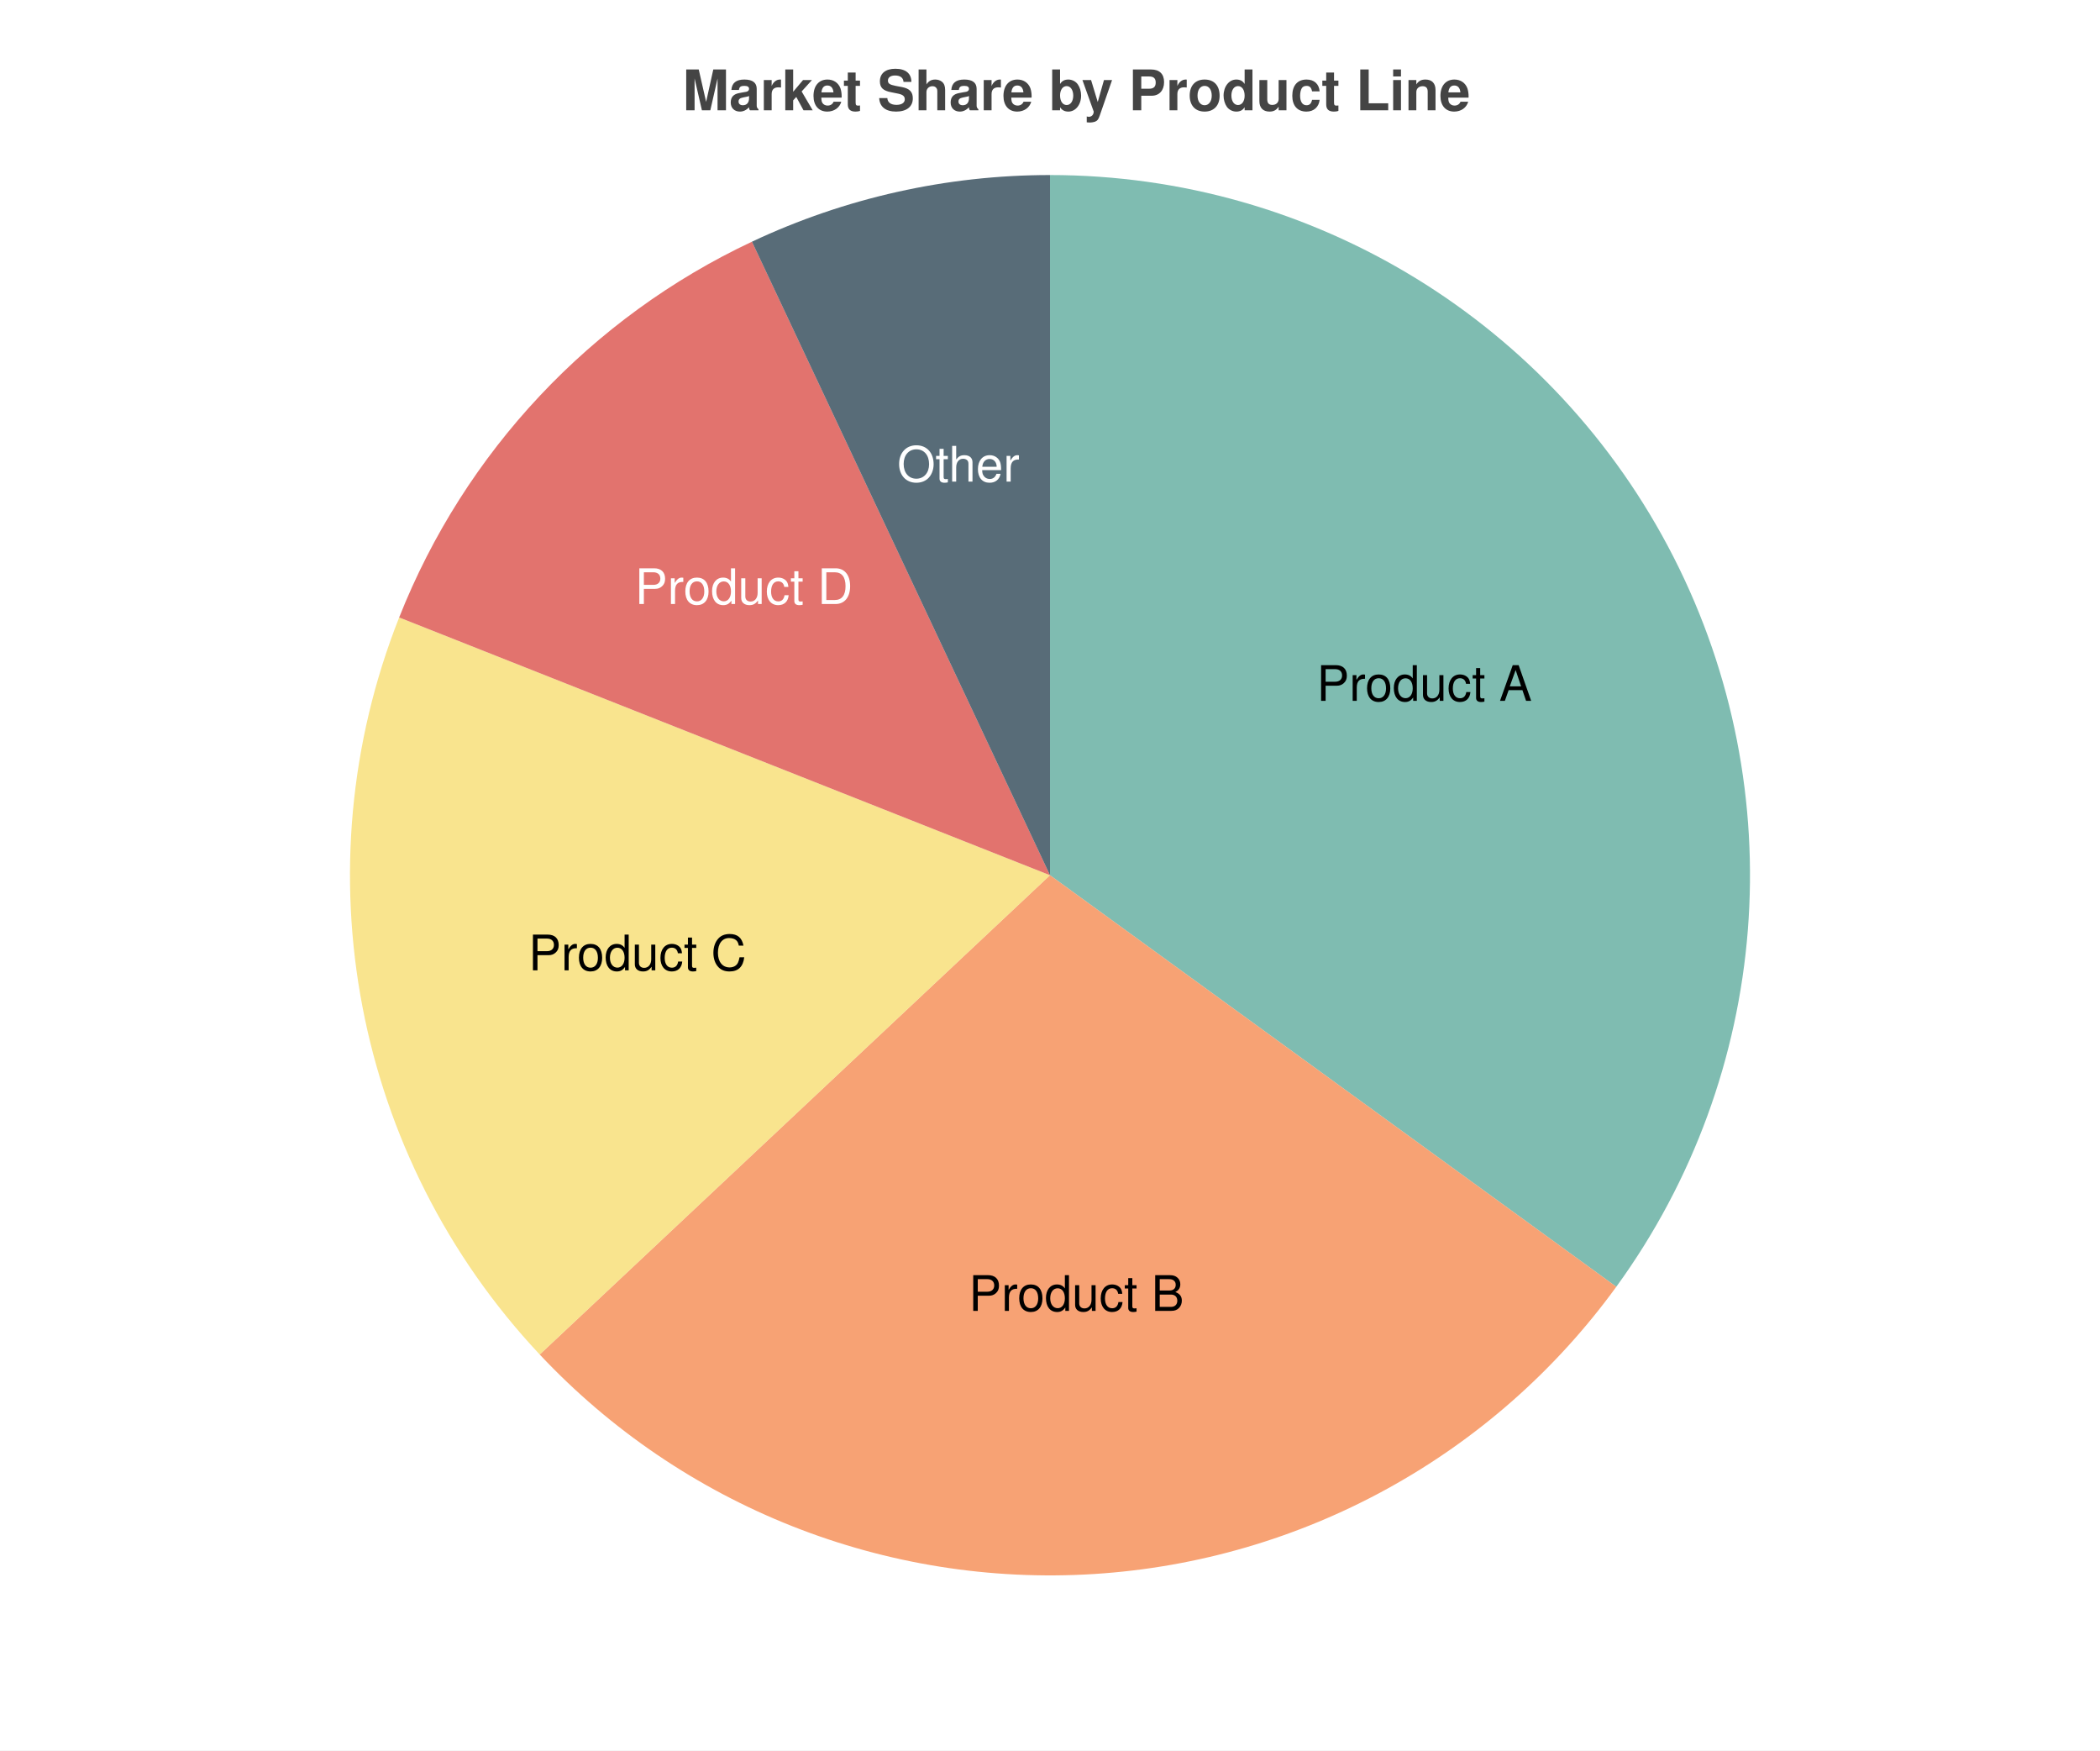
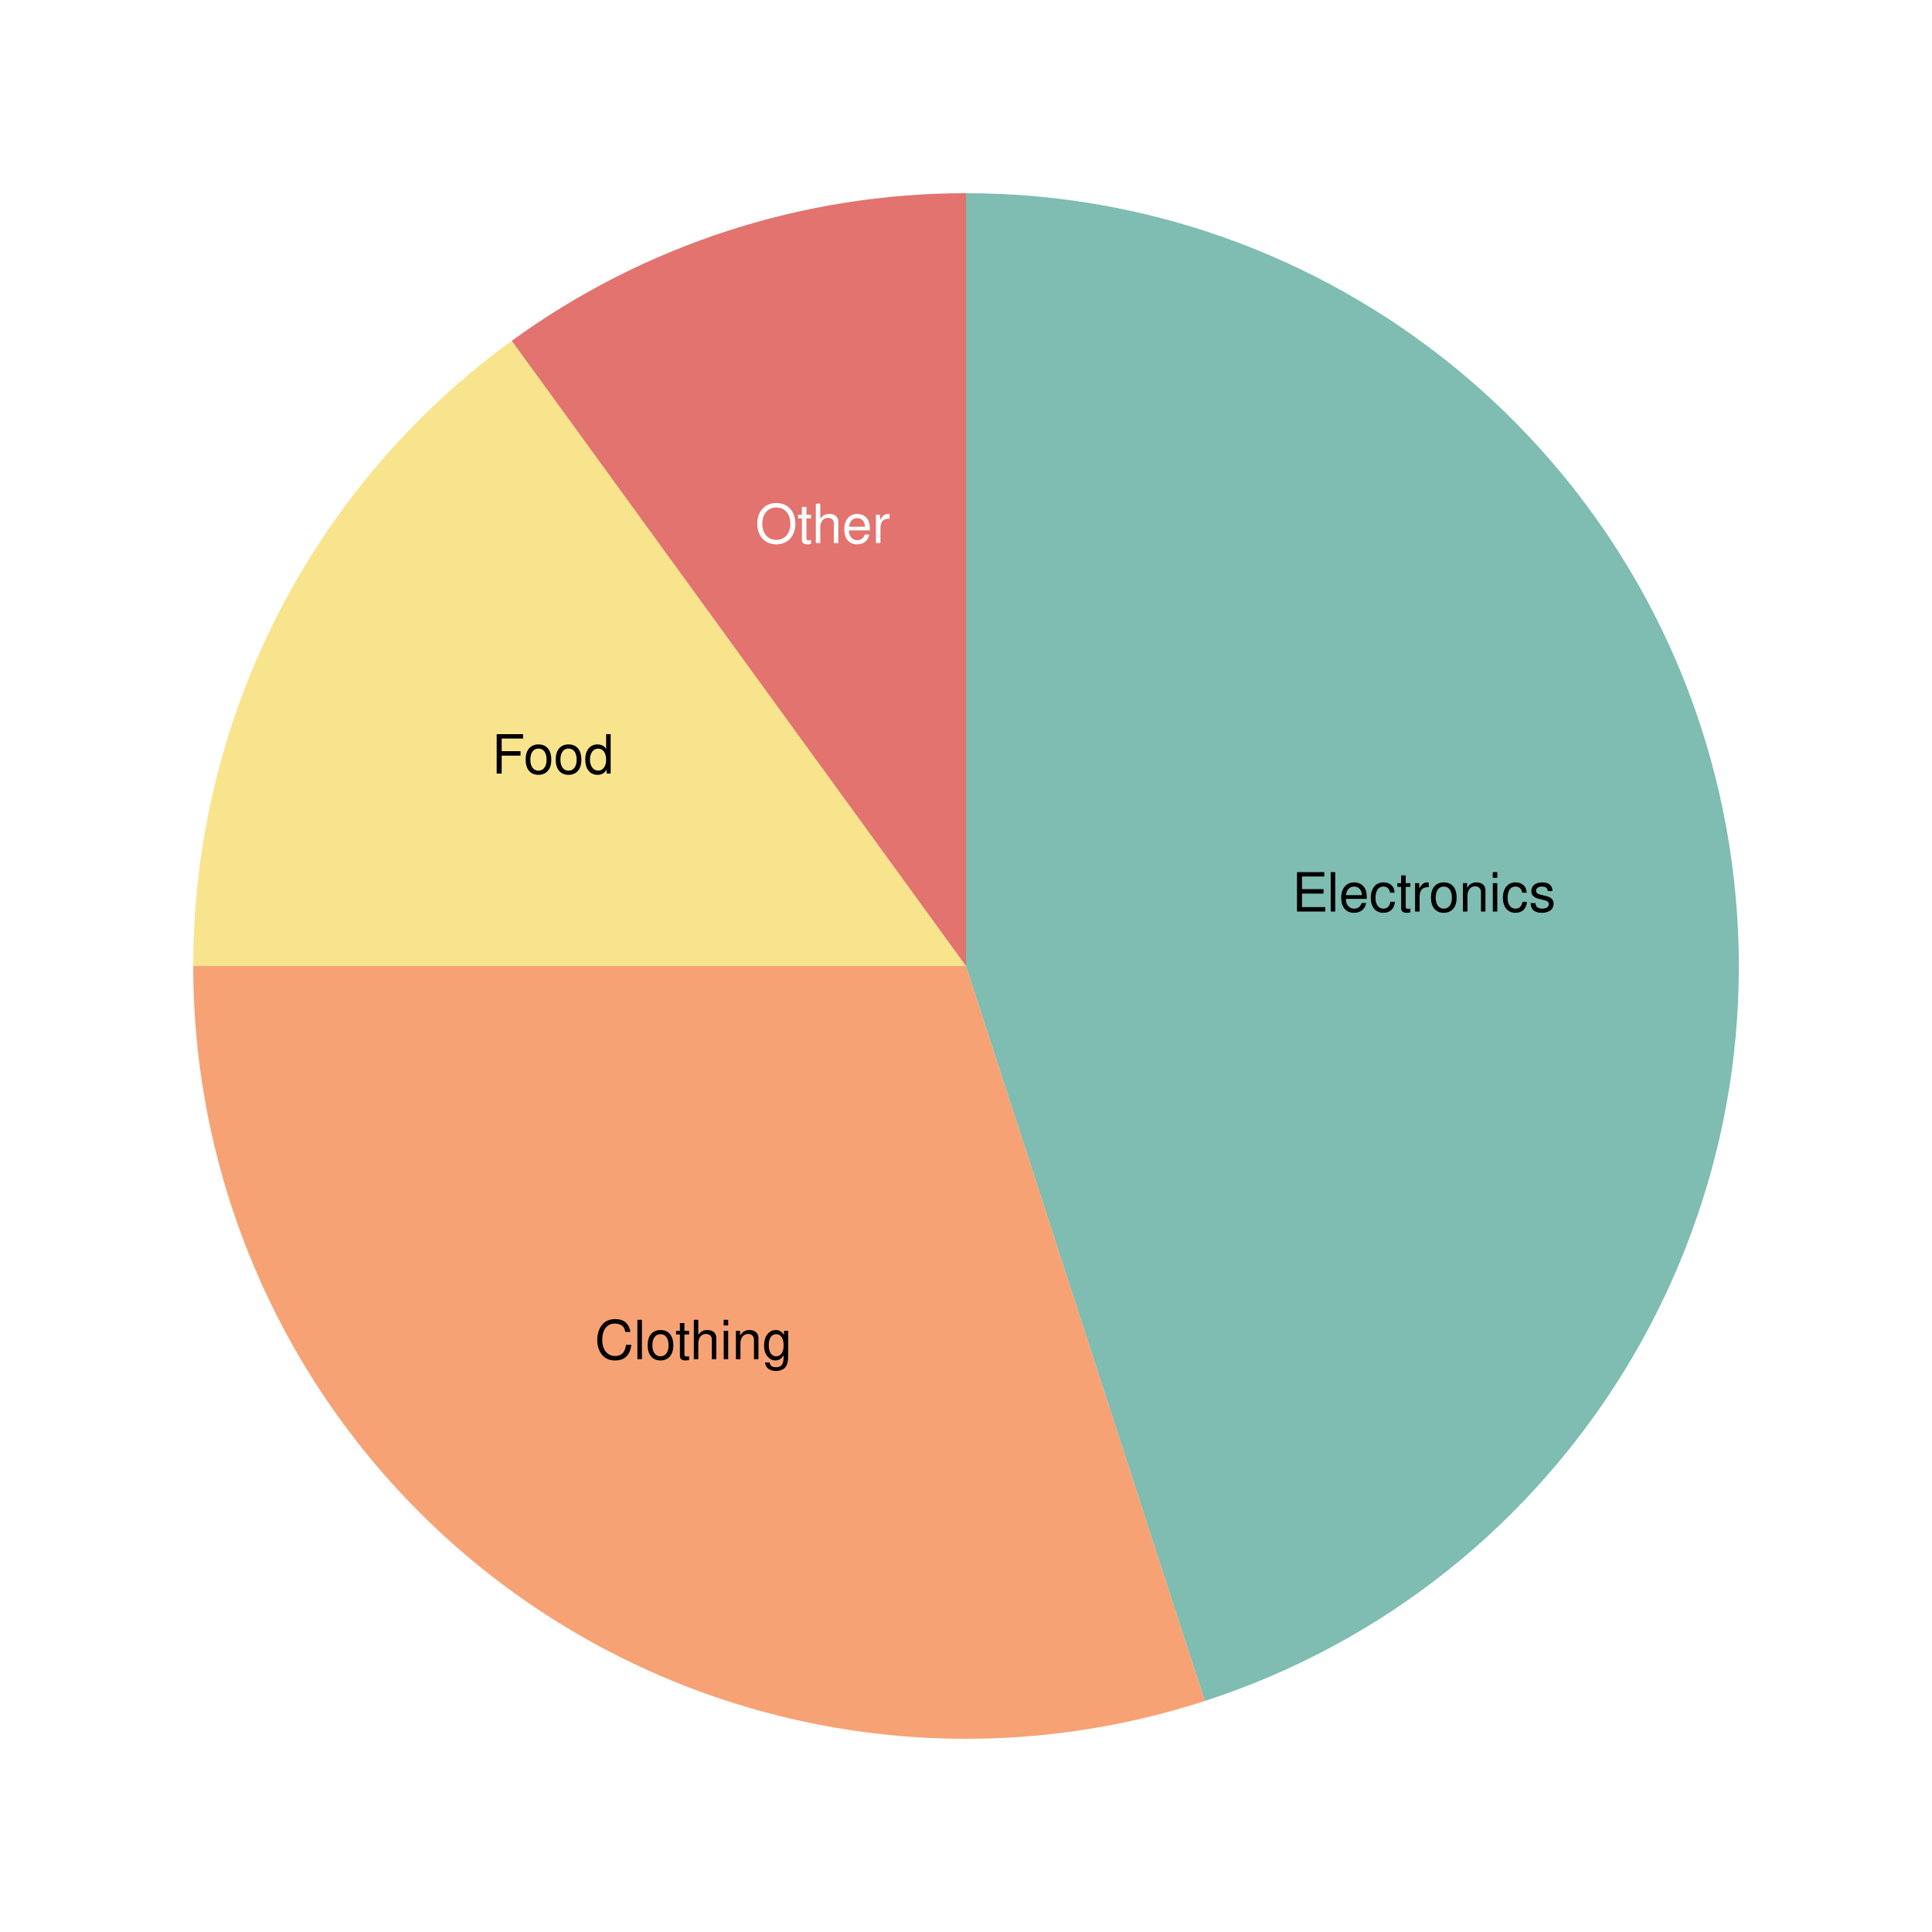
- <svg xmlns="http://www.w3.org/2000/svg" width="600" height="500" viewBox="0 0 600 500">
-   <path fill="white" d="M0 0 h600 v500 h-600 v-500Z" />
-   <text transform="translate(-105.0, 19)" fill="#444444" font-family="Helvetica" font-weight="bold" font-size="16" x="300.0" y="12.5">Market Share by Product Line</text>
+ <svg xmlns="http://www.w3.org/2000/svg" width="500" height="500" viewBox="0 0 500 500">
+   <path fill="white" d="M0 0 h500 v500 h-500 v-500Z" />
  <g>
-     <path d="M 300.0 250.0 L 300.0 50.0 A 200.0 200.0 0 0 1 461.803 367.557 Z" fill="#5fab9e" opacity="0.8" />
-     <text x="406.921" y="195.521" fill="#000000" font-size="14" font-family="Helvetica" text-anchor="middle" dominant-baseline="middle">Product A</text>
-     <path d="M 300.0 250.0 L 461.803 367.557 A 200.0 200.0 0 0 1 154.206 386.909 Z" fill="#f58b51" opacity="0.8" />
-     <text x="307.535" y="369.763" fill="#000000" font-size="14" font-family="Helvetica" text-anchor="middle" dominant-baseline="middle">Product B</text>
-     <path d="M 300.0 250.0 L 154.206 386.909 A 200.0 200.0 0 0 1 114.045 176.375 Z" fill="#f7dd72" opacity="0.8" />
-     <text x="182.126" y="272.486" fill="#000000" font-size="14" font-family="Helvetica" text-anchor="middle" dominant-baseline="middle">Product C</text>
-     <path d="M 300.0 250.0 L 114.045 176.375 A 200.0 200.0 0 0 1 214.844 69.035 Z" fill="#db504a" opacity="0.8" />
-     <text x="212.524" y="167.854" fill="#ffffff" font-size="14" font-family="Helvetica" text-anchor="middle" dominant-baseline="middle">Product D</text>
-     <path d="M 300.0 250.0 L 214.844 69.035 A 200.0 200.0 0 0 1 300 50.0 Z" fill="#2e4756" opacity="0.8" />
-     <text x="273.823" y="132.89" fill="#ffffff" font-size="14" font-family="Helvetica" text-anchor="middle" dominant-baseline="middle">Other</text>
+     <path d="M 250.0 250.0 L 250.0 50.0 A 200.0 200.0 0 0 1 311.803 440.211 Z" fill="#5fab9e" opacity="0.8" />
+     <text x="368.523" y="231.228" fill="#000000" font-size="14" font-family="Helvetica" text-anchor="middle" dominant-baseline="middle">Electronics</text>
+     <path d="M 250.0 250.0 L 311.803 440.211 A 200.0 200.0 0 0 1 50.0 250 Z" fill="#f58b51" opacity="0.8" />
+     <text x="179.466" y="347.082" fill="#000000" font-size="14" font-family="Helvetica" text-anchor="middle" dominant-baseline="middle">Clothing</text>
+     <path d="M 250.0 250.0 L 50.0 250 A 200.0 200.0 0 0 1 132.443 88.197 Z" fill="#f7dd72" opacity="0.8" />
+     <text x="143.079" y="195.521" fill="#000000" font-size="14" font-family="Helvetica" text-anchor="middle" dominant-baseline="middle">Food</text>
+     <path d="M 250.0 250.0 L 132.443 88.197 A 200.0 200.0 0 0 1 250 50.0 Z" fill="#db504a" opacity="0.8" />
+     <text x="212.918" y="135.873" fill="#ffffff" font-size="14" font-family="Helvetica" text-anchor="middle" dominant-baseline="middle">Other</text>
  </g>
</svg>
